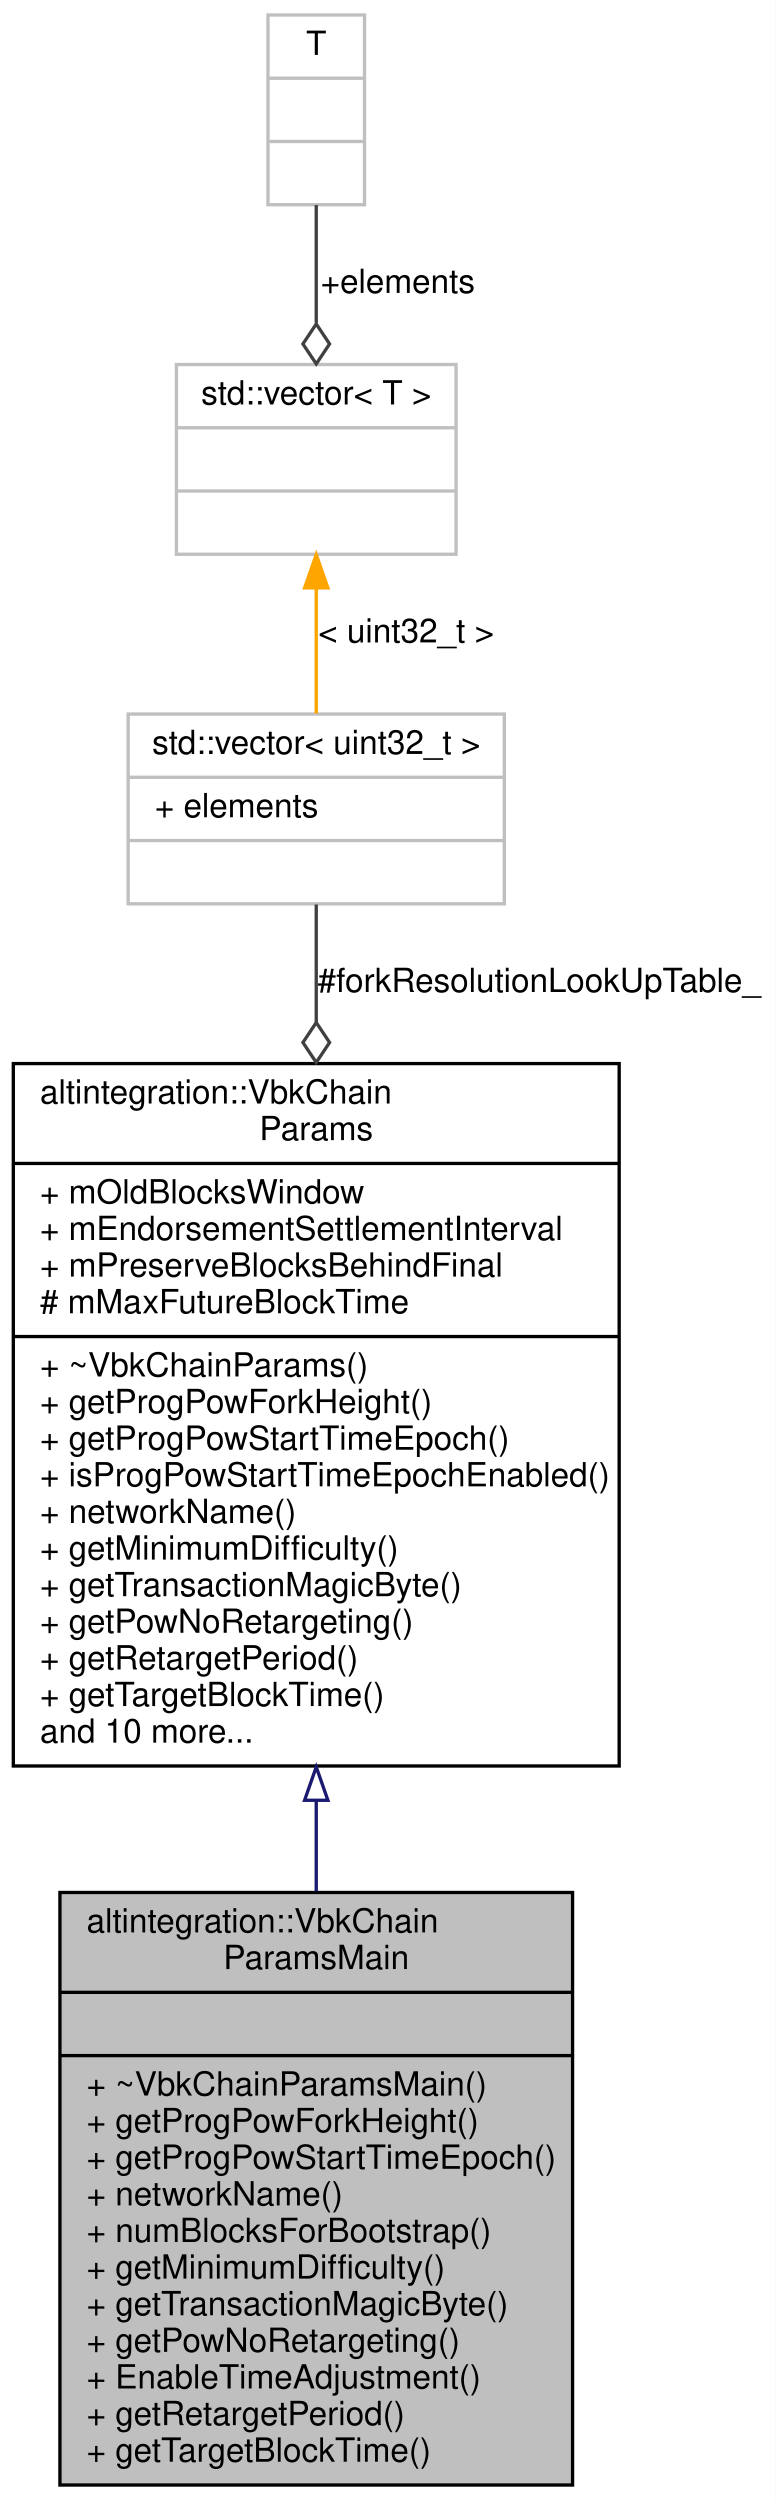
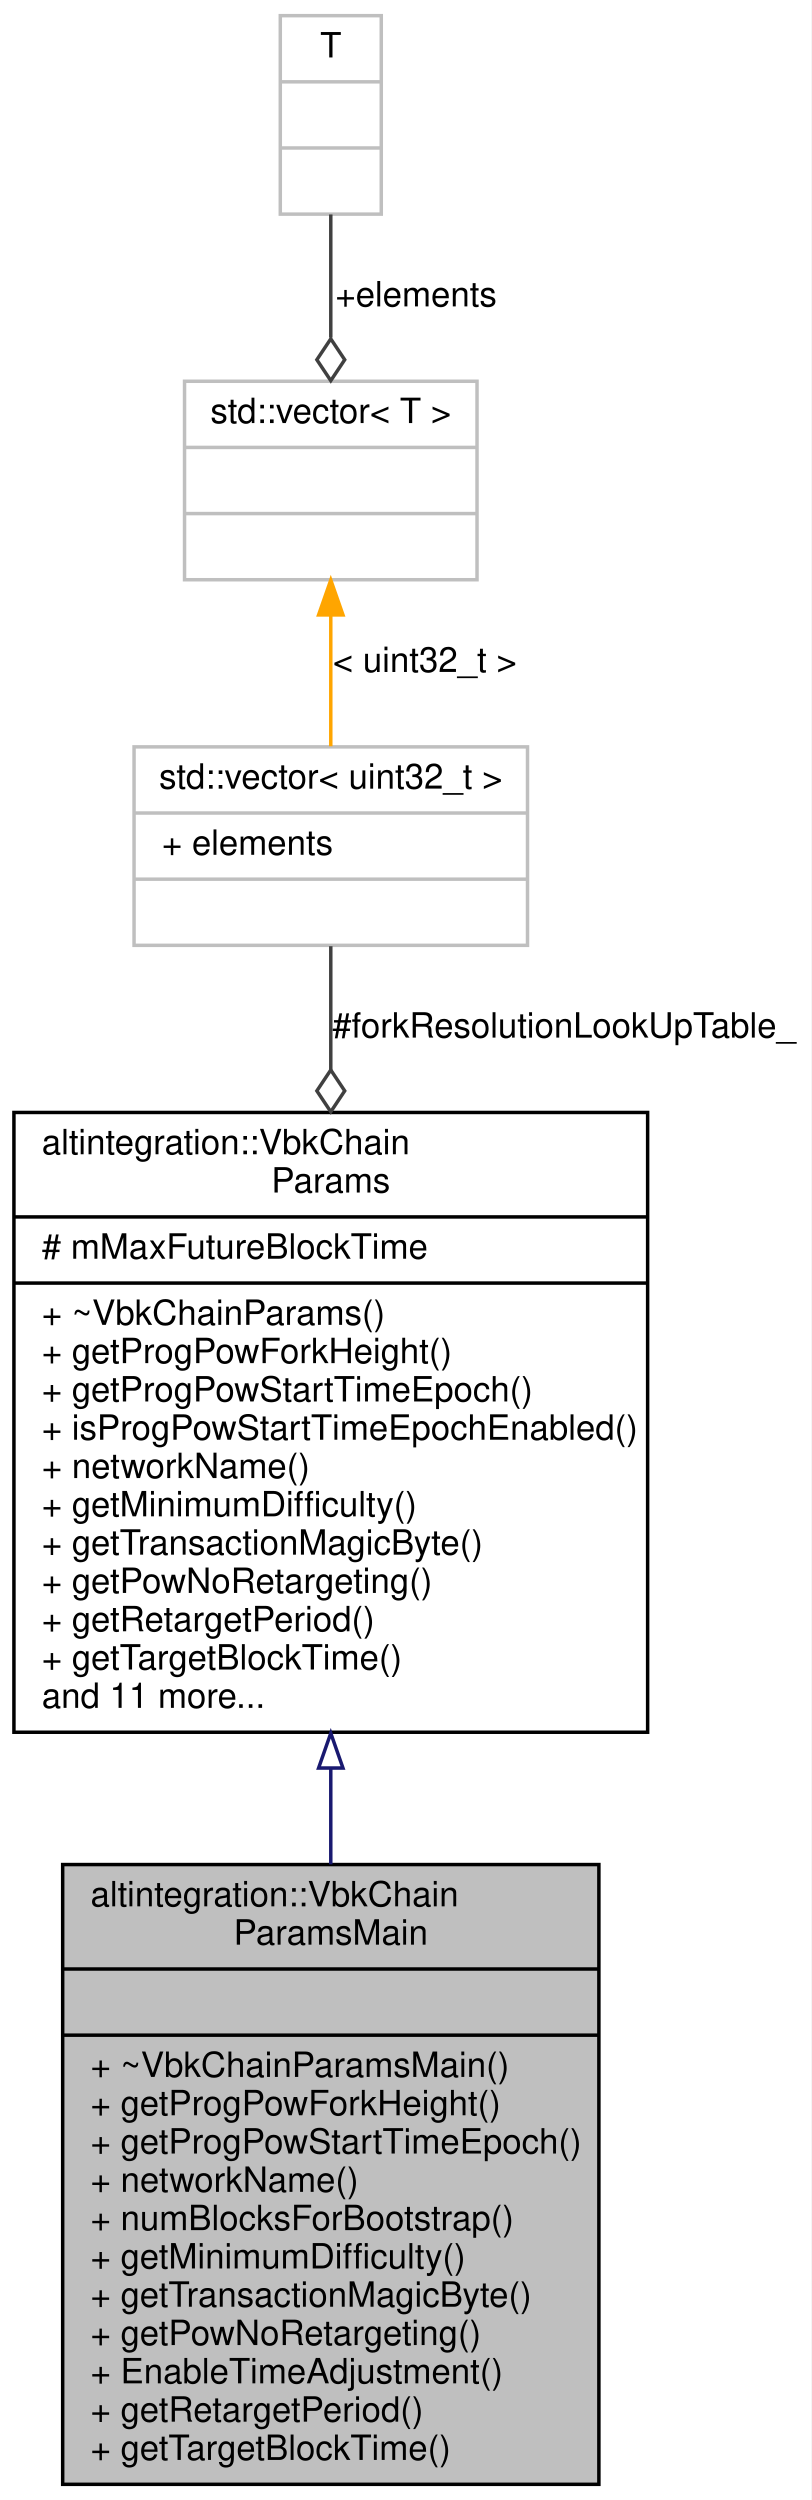
- <svg xmlns="http://www.w3.org/2000/svg" xmlns:xlink="http://www.w3.org/1999/xlink" width="233pt" height="751pt" viewBox="0.00 0.00 233.00 751.00">
-   <g id="graph0" class="graph" transform="scale(1 1) rotate(0) translate(4 747)">
-     <polygon fill="white" stroke="transparent" points="-4,4 -4,-747 229,-747 229,4 -4,4" />
+ <svg xmlns="http://www.w3.org/2000/svg" xmlns:xlink="http://www.w3.org/1999/xlink" width="233pt" height="718pt" viewBox="0.00 0.00 233.00 718.00">
+   <g id="graph0" class="graph" transform="scale(1 1) rotate(0) translate(4 714)">
+     <polygon fill="white" stroke="transparent" points="-4,4 -4,-714 229,-714 229,4 -4,4" />
    <g id="node1" class="node">
      <g id="a_node1">
        <a xlink:title="MainNet VBK parameters.">
          <polygon fill="#bfbfbf" stroke="black" points="14,-0.5 14,-178.5 168,-178.5 168,-0.5 14,-0.5" />
          <text text-anchor="start" x="22" y="-166.5" font-family="Helvetica,sans-Serif" font-size="10.00">altintegration::VbkChain</text>
          <text text-anchor="middle" x="91" y="-155.5" font-family="Helvetica,sans-Serif" font-size="10.00">ParamsMain</text>
          <polyline fill="none" stroke="black" points="14,-148.5 168,-148.5 " />
          <text text-anchor="middle" x="91" y="-136.5" font-family="Helvetica,sans-Serif" font-size="10.00"> </text>
          <polyline fill="none" stroke="black" points="14,-129.5 168,-129.5 " />
          <text text-anchor="start" x="22" y="-117.5" font-family="Helvetica,sans-Serif" font-size="10.00">+ ~VbkChainParamsMain()</text>
          <text text-anchor="start" x="22" y="-106.5" font-family="Helvetica,sans-Serif" font-size="10.00">+ getProgPowForkHeight()</text>
          <text text-anchor="start" x="22" y="-95.5" font-family="Helvetica,sans-Serif" font-size="10.00">+ getProgPowStartTimeEpoch()</text>
          <text text-anchor="start" x="22" y="-84.5" font-family="Helvetica,sans-Serif" font-size="10.00">+ networkName()</text>
          <text text-anchor="start" x="22" y="-73.5" font-family="Helvetica,sans-Serif" font-size="10.00">+ numBlocksForBootstrap()</text>
          <text text-anchor="start" x="22" y="-62.5" font-family="Helvetica,sans-Serif" font-size="10.00">+ getMinimumDifficulty()</text>
          <text text-anchor="start" x="22" y="-51.5" font-family="Helvetica,sans-Serif" font-size="10.00">+ getTransactionMagicByte()</text>
          <text text-anchor="start" x="22" y="-40.5" font-family="Helvetica,sans-Serif" font-size="10.00">+ getPowNoRetargeting()</text>
          <text text-anchor="start" x="22" y="-29.5" font-family="Helvetica,sans-Serif" font-size="10.00">+ EnableTimeAdjustment()</text>
          <text text-anchor="start" x="22" y="-18.5" font-family="Helvetica,sans-Serif" font-size="10.00">+ getRetargetPeriod()</text>
          <text text-anchor="start" x="22" y="-7.5" font-family="Helvetica,sans-Serif" font-size="10.00">+ getTargetBlockTime()</text>
        </a>
      </g>
    </g>
    <g id="node2" class="node">
      <g id="a_node2">
        <a xlink:href="structaltintegration_1_1VbkChainParams.html" target="_top" xlink:title="VeriBlock chain parameters.">
-           <polygon fill="white" stroke="black" points="0,-216.5 0,-427.5 182,-427.5 182,-216.5 0,-216.5" />
-           <text text-anchor="start" x="8" y="-415.5" font-family="Helvetica,sans-Serif" font-size="10.00">altintegration::VbkChain</text>
-           <text text-anchor="middle" x="91" y="-404.5" font-family="Helvetica,sans-Serif" font-size="10.00">Params</text>
-           <polyline fill="none" stroke="black" points="0,-397.5 182,-397.5 " />
-           <text text-anchor="start" x="8" y="-385.5" font-family="Helvetica,sans-Serif" font-size="10.00">+ mOldBlocksWindow</text>
-           <text text-anchor="start" x="8" y="-374.5" font-family="Helvetica,sans-Serif" font-size="10.00">+ mEndorsementSettlementInterval</text>
-           <text text-anchor="start" x="8" y="-363.5" font-family="Helvetica,sans-Serif" font-size="10.00">+ mPreserveBlocksBehindFinal</text>
+           <polygon fill="white" stroke="black" points="0,-216.5 0,-394.5 182,-394.5 182,-216.5 0,-216.5" />
+           <text text-anchor="start" x="8" y="-382.5" font-family="Helvetica,sans-Serif" font-size="10.00">altintegration::VbkChain</text>
+           <text text-anchor="middle" x="91" y="-371.5" font-family="Helvetica,sans-Serif" font-size="10.00">Params</text>
+           <polyline fill="none" stroke="black" points="0,-364.5 182,-364.5 " />
          <text text-anchor="start" x="8" y="-352.5" font-family="Helvetica,sans-Serif" font-size="10.00"># mMaxFutureBlockTime</text>
          <polyline fill="none" stroke="black" points="0,-345.5 182,-345.5 " />
          <text text-anchor="start" x="8" y="-333.5" font-family="Helvetica,sans-Serif" font-size="10.00">+ ~VbkChainParams()</text>
          <text text-anchor="start" x="8" y="-322.5" font-family="Helvetica,sans-Serif" font-size="10.00">+ getProgPowForkHeight()</text>
          <text text-anchor="start" x="8" y="-311.5" font-family="Helvetica,sans-Serif" font-size="10.00">+ getProgPowStartTimeEpoch()</text>
          <text text-anchor="start" x="8" y="-300.5" font-family="Helvetica,sans-Serif" font-size="10.00">+ isProgPowStartTimeEpochEnabled()</text>
          <text text-anchor="start" x="8" y="-289.5" font-family="Helvetica,sans-Serif" font-size="10.00">+ networkName()</text>
          <text text-anchor="start" x="8" y="-278.5" font-family="Helvetica,sans-Serif" font-size="10.00">+ getMinimumDifficulty()</text>
          <text text-anchor="start" x="8" y="-267.5" font-family="Helvetica,sans-Serif" font-size="10.00">+ getTransactionMagicByte()</text>
          <text text-anchor="start" x="8" y="-256.5" font-family="Helvetica,sans-Serif" font-size="10.00">+ getPowNoRetargeting()</text>
          <text text-anchor="start" x="8" y="-245.5" font-family="Helvetica,sans-Serif" font-size="10.00">+ getRetargetPeriod()</text>
          <text text-anchor="start" x="8" y="-234.5" font-family="Helvetica,sans-Serif" font-size="10.00">+ getTargetBlockTime()</text>
-           <text text-anchor="start" x="8" y="-223.5" font-family="Helvetica,sans-Serif" font-size="10.00">and 10 more...</text>
+           <text text-anchor="start" x="8" y="-223.5" font-family="Helvetica,sans-Serif" font-size="10.00">and 11 more...</text>
        </a>
      </g>
    </g>
    <g id="edge1" class="edge">
-       <path fill="none" stroke="midnightblue" d="M91,-205.94C91,-196.83 91,-187.72 91,-178.84" />
-       <polygon fill="none" stroke="midnightblue" points="87.5,-206.2 91,-216.2 94.5,-206.2 87.5,-206.2" />
+       <path fill="none" stroke="midnightblue" d="M91,-205.96C91,-196.82 91,-187.61 91,-178.57" />
+       <polygon fill="none" stroke="midnightblue" points="87.5,-206.22 91,-216.22 94.5,-206.22 87.5,-206.22" />
    </g>
    <g id="node3" class="node">
      <g id="a_node3">
        <a xlink:title=" ">
-           <polygon fill="white" stroke="#bfbfbf" points="34.5,-475.5 34.5,-532.5 147.5,-532.5 147.5,-475.5 34.5,-475.5" />
-           <text text-anchor="middle" x="91" y="-520.5" font-family="Helvetica,sans-Serif" font-size="10.00">std::vector&lt; uint32_t &gt;</text>
-           <polyline fill="none" stroke="#bfbfbf" points="34.5,-513.5 147.5,-513.5 " />
-           <text text-anchor="start" x="42.5" y="-501.5" font-family="Helvetica,sans-Serif" font-size="10.00">+ elements</text>
-           <polyline fill="none" stroke="#bfbfbf" points="34.5,-494.5 147.5,-494.5 " />
-           <text text-anchor="middle" x="91" y="-482.5" font-family="Helvetica,sans-Serif" font-size="10.00"> </text>
+           <polygon fill="white" stroke="#bfbfbf" points="34.5,-442.5 34.5,-499.5 147.5,-499.5 147.5,-442.5 34.5,-442.5" />
+           <text text-anchor="middle" x="91" y="-487.5" font-family="Helvetica,sans-Serif" font-size="10.00">std::vector&lt; uint32_t &gt;</text>
+           <polyline fill="none" stroke="#bfbfbf" points="34.5,-480.5 147.5,-480.5 " />
+           <text text-anchor="start" x="42.5" y="-468.5" font-family="Helvetica,sans-Serif" font-size="10.00">+ elements</text>
+           <polyline fill="none" stroke="#bfbfbf" points="34.5,-461.5 147.5,-461.5 " />
+           <text text-anchor="middle" x="91" y="-449.5" font-family="Helvetica,sans-Serif" font-size="10.00"> </text>
        </a>
      </g>
    </g>
    <g id="edge2" class="edge">
-       <path fill="none" stroke="#404040" d="M91,-475.27C91,-465.15 91,-452.98 91,-439.97" />
-       <polygon fill="none" stroke="#404040" points="91,-439.83 87,-433.83 91,-427.83 95,-433.83 91,-439.83" />
-       <text text-anchor="middle" x="158" y="-449" font-family="Helvetica,sans-Serif" font-size="10.00"> #forkResolutionLookUpTable_</text>
+       <path fill="none" stroke="#404040" d="M91,-442.26C91,-432.01 91,-419.7 91,-406.74" />
+       <polygon fill="none" stroke="#404040" points="91,-406.7 87,-400.7 91,-394.7 95,-400.7 91,-406.7" />
+       <text text-anchor="middle" x="158" y="-416" font-family="Helvetica,sans-Serif" font-size="10.00"> #forkResolutionLookUpTable_</text>
    </g>
    <g id="node4" class="node">
      <g id="a_node4">
        <a xlink:title=" ">
-           <polygon fill="white" stroke="#bfbfbf" points="49,-580.5 49,-637.5 133,-637.5 133,-580.5 49,-580.5" />
-           <text text-anchor="middle" x="91" y="-625.5" font-family="Helvetica,sans-Serif" font-size="10.00">std::vector&lt; T &gt;</text>
-           <polyline fill="none" stroke="#bfbfbf" points="49,-618.5 133,-618.5 " />
-           <text text-anchor="middle" x="91" y="-606.5" font-family="Helvetica,sans-Serif" font-size="10.00"> </text>
-           <polyline fill="none" stroke="#bfbfbf" points="49,-599.5 133,-599.5 " />
-           <text text-anchor="middle" x="91" y="-587.5" font-family="Helvetica,sans-Serif" font-size="10.00"> </text>
+           <polygon fill="white" stroke="#bfbfbf" points="49,-547.5 49,-604.5 133,-604.5 133,-547.5 49,-547.5" />
+           <text text-anchor="middle" x="91" y="-592.5" font-family="Helvetica,sans-Serif" font-size="10.00">std::vector&lt; T &gt;</text>
+           <polyline fill="none" stroke="#bfbfbf" points="49,-585.5 133,-585.5 " />
+           <text text-anchor="middle" x="91" y="-573.5" font-family="Helvetica,sans-Serif" font-size="10.00"> </text>
+           <polyline fill="none" stroke="#bfbfbf" points="49,-566.5 133,-566.5 " />
+           <text text-anchor="middle" x="91" y="-554.5" font-family="Helvetica,sans-Serif" font-size="10.00"> </text>
        </a>
      </g>
    </g>
    <g id="edge3" class="edge">
-       <path fill="none" stroke="orange" d="M91,-570.29C91,-557.84 91,-544.23 91,-532.68" />
-       <polygon fill="orange" stroke="orange" points="87.5,-570.4 91,-580.4 94.5,-570.4 87.5,-570.4" />
-       <text text-anchor="middle" x="118" y="-554" font-family="Helvetica,sans-Serif" font-size="10.00"> &lt; uint32_t &gt;</text>
+       <path fill="none" stroke="orange" d="M91,-537.29C91,-524.84 91,-511.23 91,-499.68" />
+       <polygon fill="orange" stroke="orange" points="87.5,-537.4 91,-547.4 94.5,-537.4 87.5,-537.4" />
+       <text text-anchor="middle" x="118" y="-521" font-family="Helvetica,sans-Serif" font-size="10.00"> &lt; uint32_t &gt;</text>
    </g>
    <g id="node5" class="node">
      <g id="a_node5">
        <a xlink:title=" ">
-           <polygon fill="white" stroke="#bfbfbf" points="76.5,-685.5 76.5,-742.5 105.5,-742.5 105.5,-685.5 76.5,-685.5" />
-           <text text-anchor="middle" x="91" y="-730.5" font-family="Helvetica,sans-Serif" font-size="10.00">T</text>
-           <polyline fill="none" stroke="#bfbfbf" points="76.5,-723.5 105.5,-723.5 " />
-           <text text-anchor="middle" x="91" y="-711.5" font-family="Helvetica,sans-Serif" font-size="10.00"> </text>
-           <polyline fill="none" stroke="#bfbfbf" points="76.5,-704.5 105.5,-704.5 " />
-           <text text-anchor="middle" x="91" y="-692.5" font-family="Helvetica,sans-Serif" font-size="10.00"> </text>
+           <polygon fill="white" stroke="#bfbfbf" points="76.5,-652.5 76.5,-709.5 105.5,-709.5 105.5,-652.5 76.5,-652.5" />
+           <text text-anchor="middle" x="91" y="-697.5" font-family="Helvetica,sans-Serif" font-size="10.00">T</text>
+           <polyline fill="none" stroke="#bfbfbf" points="76.5,-690.5 105.5,-690.5 " />
+           <text text-anchor="middle" x="91" y="-678.5" font-family="Helvetica,sans-Serif" font-size="10.00"> </text>
+           <polyline fill="none" stroke="#bfbfbf" points="76.5,-671.5 105.5,-671.5 " />
+           <text text-anchor="middle" x="91" y="-659.5" font-family="Helvetica,sans-Serif" font-size="10.00"> </text>
        </a>
      </g>
    </g>
    <g id="edge4" class="edge">
-       <path fill="none" stroke="#404040" d="M91,-685.4C91,-674.55 91,-661.87 91,-650.05" />
-       <polygon fill="none" stroke="#404040" points="91,-649.68 87,-643.68 91,-637.68 95,-643.68 91,-649.68" />
-       <text text-anchor="middle" x="115.5" y="-659" font-family="Helvetica,sans-Serif" font-size="10.00"> +elements</text>
+       <path fill="none" stroke="#404040" d="M91,-652.4C91,-641.55 91,-628.87 91,-617.05" />
+       <polygon fill="none" stroke="#404040" points="91,-616.68 87,-610.68 91,-604.68 95,-610.68 91,-616.68" />
+       <text text-anchor="middle" x="115.5" y="-626" font-family="Helvetica,sans-Serif" font-size="10.00"> +elements</text>
    </g>
  </g>
</svg>
